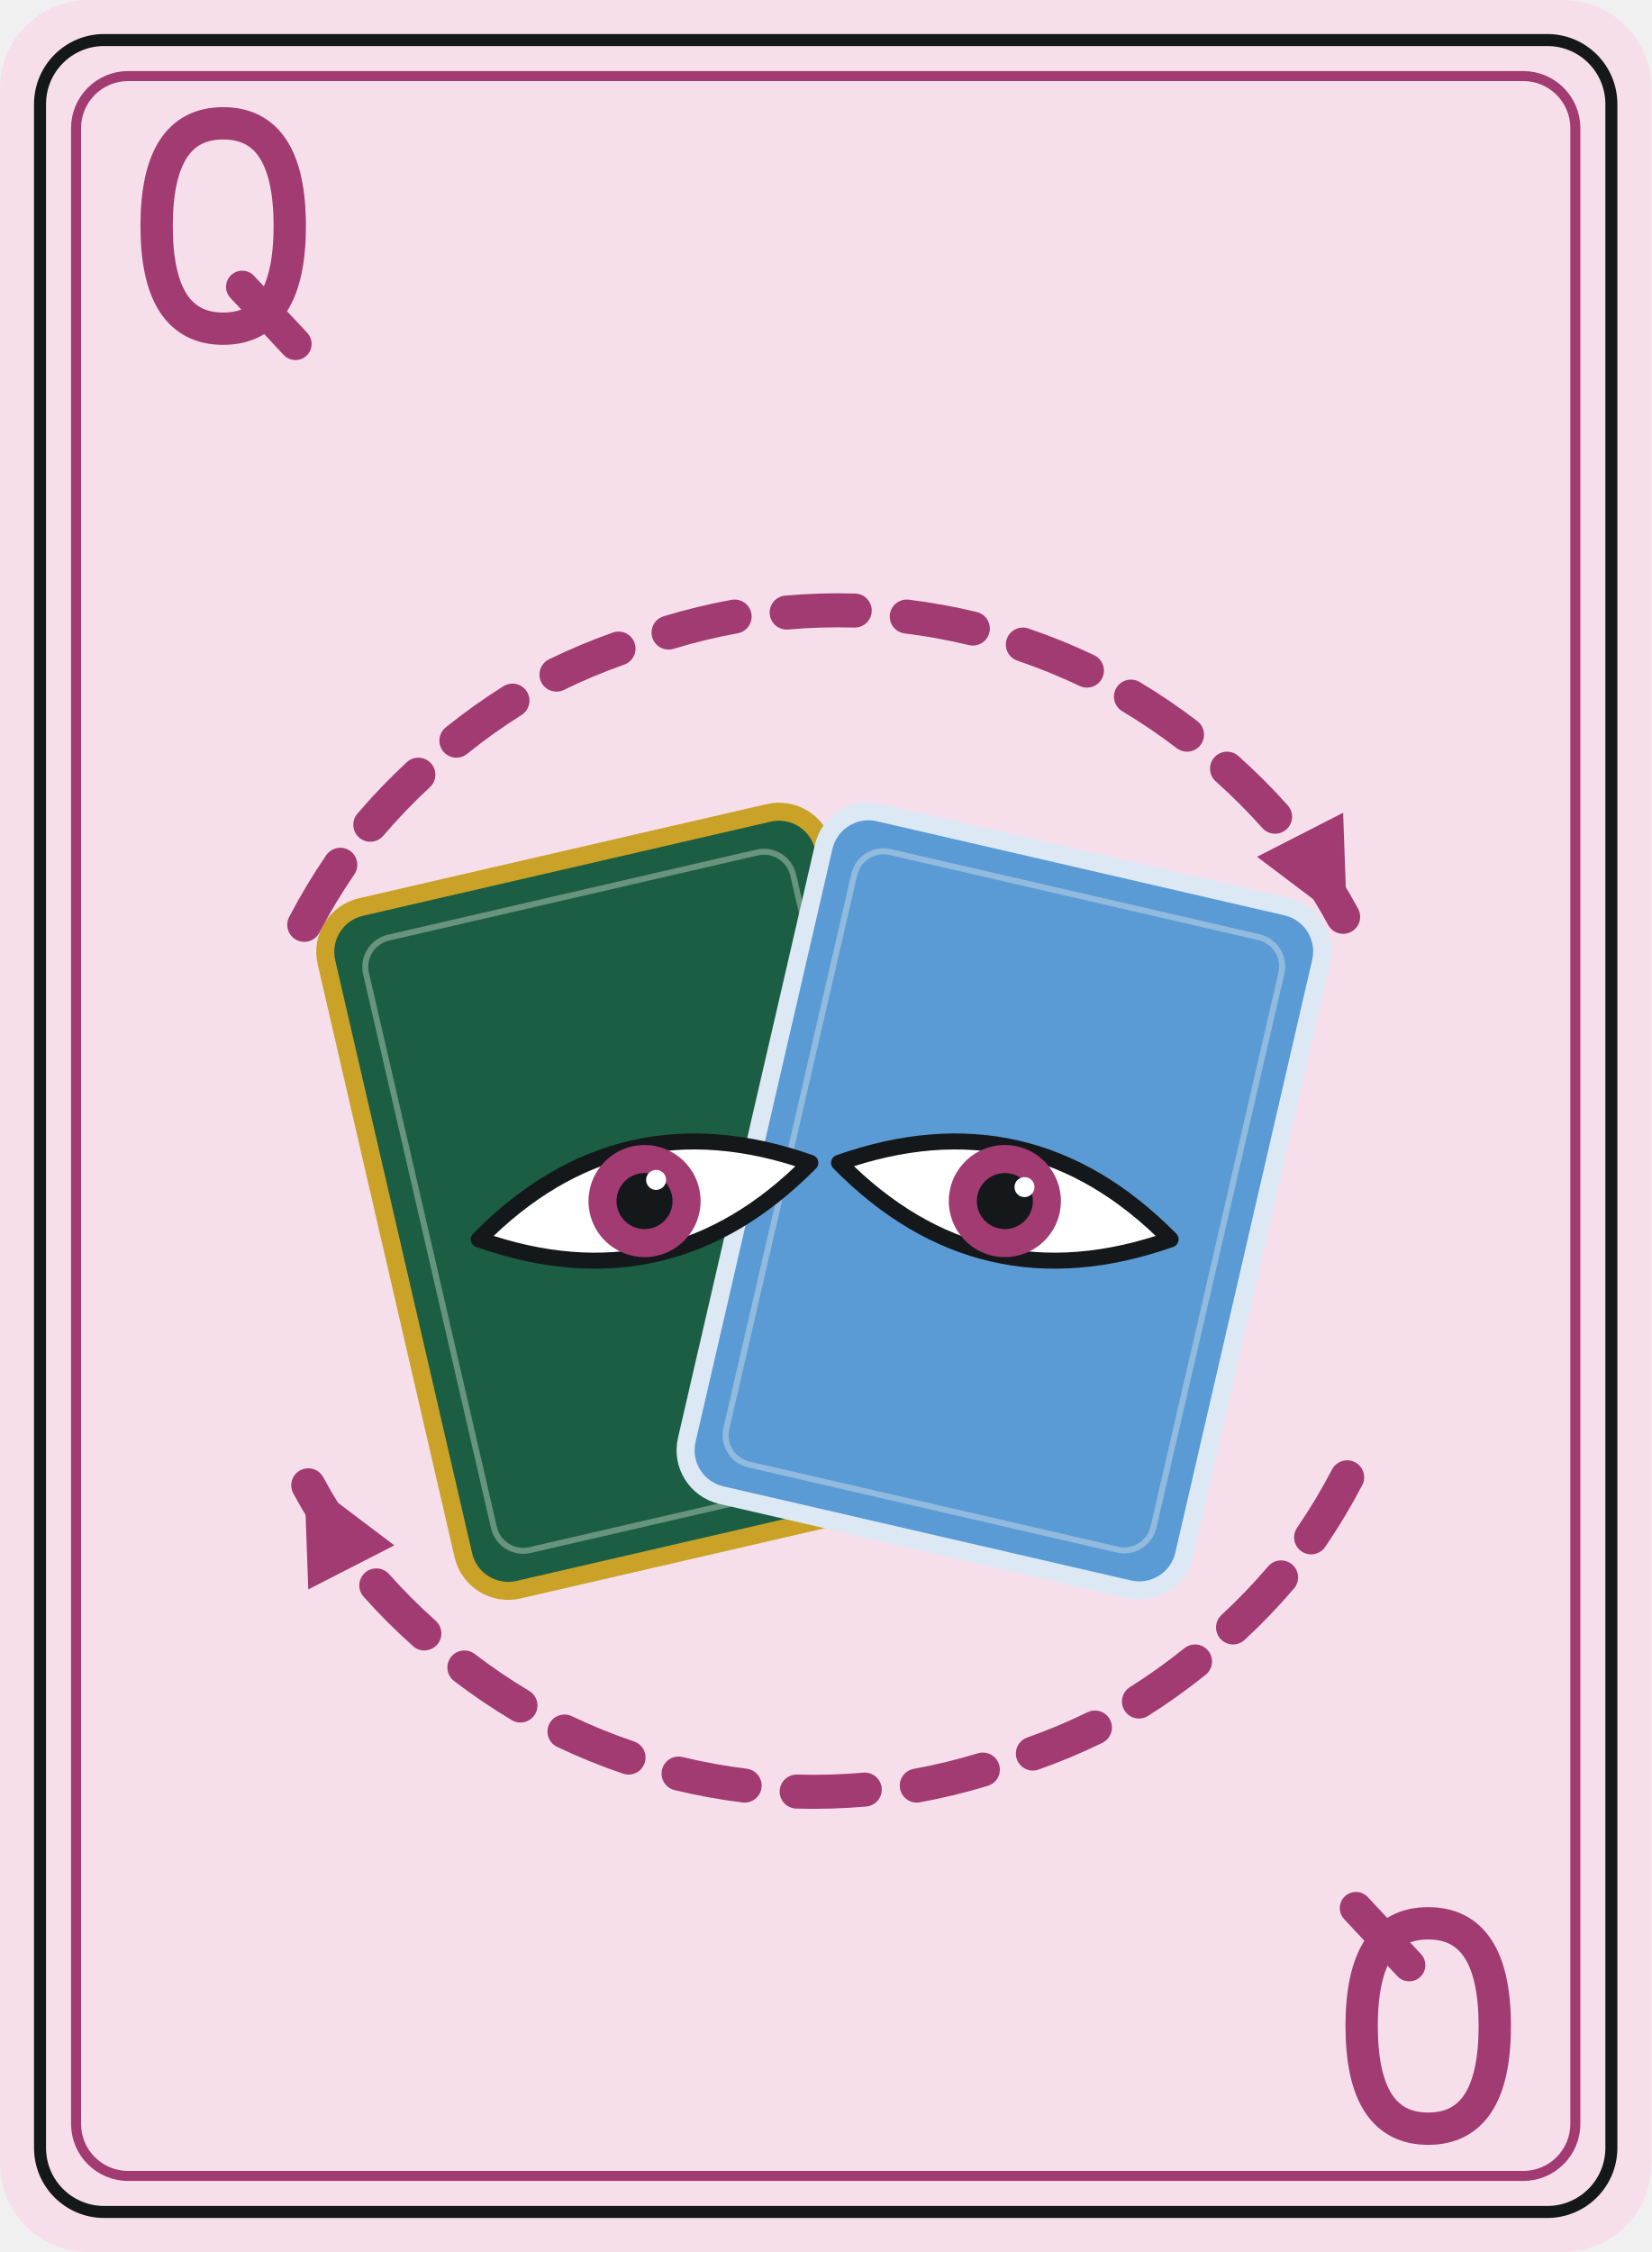
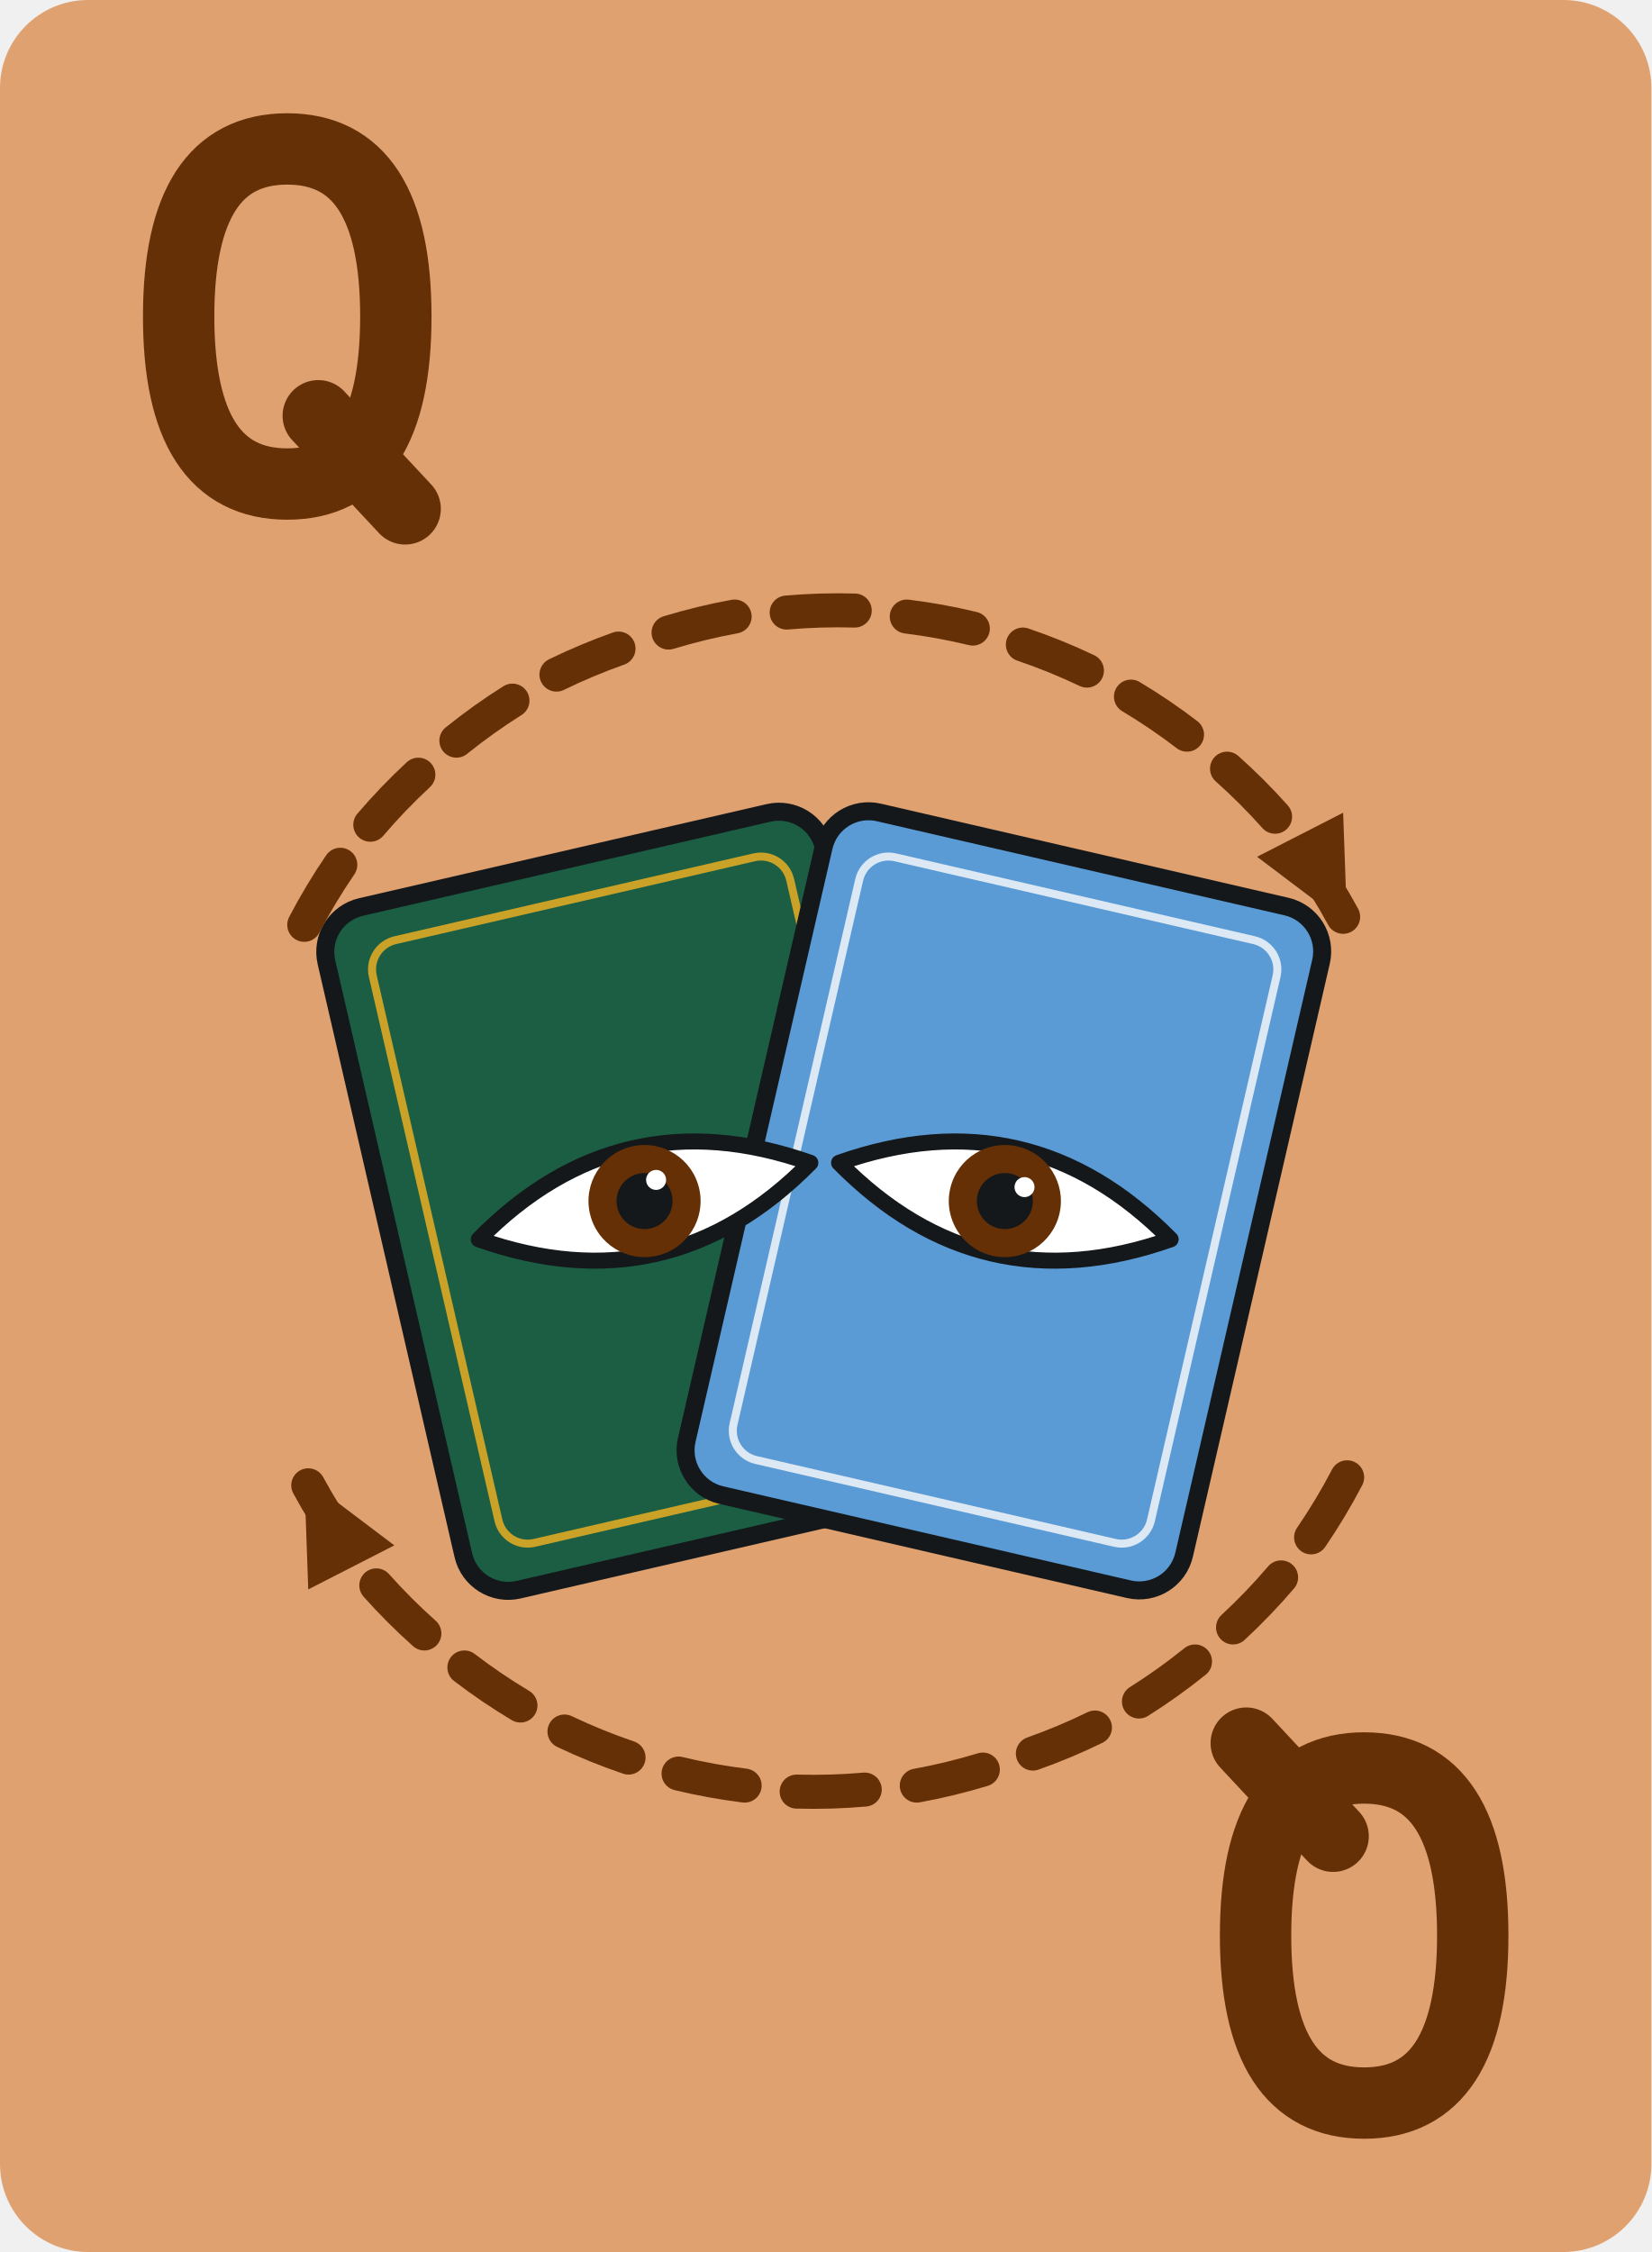
<svg xmlns="http://www.w3.org/2000/svg" viewBox="0 0 825 1125">
-   <rect width="825" height="1125" rx="44" fill="#F6DFEB" />
-   <rect x="20" y="20" width="785" height="1085" rx="32" fill="none" stroke="#14181B" stroke-width="6" />
-   <rect x="38" y="38" width="749" height="1049" rx="26" fill="none" stroke="#A23B72" stroke-width="5" />
-   <g transform="translate(64 54) scale(0.95)">
-     <path d="M50 8 Q15 8 15 62 Q15 116 50 116 Q85 116 85 62 Q85 8 50 8" fill="none" stroke="#A23B72" stroke-width="17" stroke-linecap="round" stroke-linejoin="round" />
-     <path d="M60 94 L88 124" fill="none" stroke="#A23B72" stroke-width="17" stroke-linecap="round" stroke-linejoin="round" />
+   <rect width="825" height="1125" rx="44" fill="#E0A170" />
+   <g transform="translate(66 62) scale(1.55)">
+     <path d="M50 8 Q15 8 15 62 Q15 116 50 116 Q85 116 85 62 Q85 8 50 8" fill="none" stroke="#663006" stroke-width="23" stroke-linecap="round" stroke-linejoin="round" />
+     <path d="M60 94 L88 124" fill="none" stroke="#663006" stroke-width="23" stroke-linecap="round" stroke-linejoin="round" />
  </g>
  <g transform="rotate(180 412.5 562.5)">
-     <g transform="translate(64 54) scale(0.95)">
-       <path d="M50 8 Q15 8 15 62 Q15 116 50 116 Q85 116 85 62 Q85 8 50 8" fill="none" stroke="#A23B72" stroke-width="17" stroke-linecap="round" stroke-linejoin="round" />
-       <path d="M60 94 L88 124" fill="none" stroke="#A23B72" stroke-width="17" stroke-linecap="round" stroke-linejoin="round" />
+     <g transform="translate(66 62) scale(1.55)">
+       <path d="M50 8 Q15 8 15 62 Q15 116 50 116 Q85 116 85 62 Q85 8 50 8" fill="none" stroke="#663006" stroke-width="23" stroke-linecap="round" stroke-linejoin="round" />
+       <path d="M60 94 L88 124" fill="none" stroke="#663006" stroke-width="23" stroke-linecap="round" stroke-linejoin="round" />
    </g>
  </g>
  <g transform="rotate(-13 322 600)">
-     <rect x="194" y="425" width="255" height="350" rx="23" fill="#1B5E43" stroke="#C9A227" stroke-width="9" />
-     <rect x="212" y="443" width="219" height="314" rx="15" fill="none" stroke="#F7F5EF" stroke-width="3" opacity="0.35" />
+     <rect x="194" y="425" width="255" height="350" rx="23" fill="#1B5E43" stroke="#14181B" stroke-width="9" />
+     <rect x="215" y="445" width="214" height="309" rx="15" fill="none" stroke="#C9A227" stroke-width="4" />
  </g>
  <g transform="rotate(13 502 600)">
-     <rect x="374" y="425" width="255" height="350" rx="23" fill="#5B9BD5" stroke="#DCE9F5" stroke-width="9" />
-     <rect x="392" y="443" width="219" height="314" rx="15" fill="none" stroke="#F7F5EF" stroke-width="3" opacity="0.35" />
+     <rect x="374" y="425" width="255" height="350" rx="23" fill="#5B9BD5" stroke="#14181B" stroke-width="9" />
+     <rect x="395" y="445" width="214" height="309" rx="15" fill="none" stroke="#DCE9F5" stroke-width="4" />
  </g>
  <g transform="rotate(-13 322 600)">
    <path d="M 237.0,600 Q 322,546.0 407.0,600 Q 322,654.0 237.0,600 Z" fill="#FFFFFF" stroke="#14181B" stroke-width="8" stroke-linejoin="round" />
-     <circle cx="322" cy="600" r="28" fill="#A23B72" />
+     <circle cx="322" cy="600" r="28" fill="#663006" />
    <circle cx="322" cy="600" r="14" fill="#14181B" />
    <circle cx="330" cy="591" r="5" fill="#FFFFFF" />
  </g>
  <g transform="rotate(13 502 600)">
    <path d="M 417.0,600 Q 502,546.0 587.0,600 Q 502,654.0 417.0,600 Z" fill="#FFFFFF" stroke="#14181B" stroke-width="8" stroke-linejoin="round" />
-     <circle cx="502" cy="600" r="28" fill="#A23B72" />
+     <circle cx="502" cy="600" r="28" fill="#663006" />
    <circle cx="502" cy="600" r="14" fill="#14181B" />
    <circle cx="510" cy="591" r="5" fill="#FFFFFF" />
  </g>
-   <path d="M 152,462 A 295 295 0 0 1 170,432" fill="none" stroke="#A23B72" stroke-width="17" stroke-linecap="round" />
-   <path d="M 185,412 A 295 295 0 0 1 209,387" fill="none" stroke="#A23B72" stroke-width="17" stroke-linecap="round" />
-   <path d="M 228,370 A 295 295 0 0 1 256,350" fill="none" stroke="#A23B72" stroke-width="17" stroke-linecap="round" />
-   <path d="M 278,337 A 295 295 0 0 1 309,324" fill="none" stroke="#A23B72" stroke-width="17" stroke-linecap="round" />
-   <path d="M 334,316 A 295 295 0 0 1 367,308" fill="none" stroke="#A23B72" stroke-width="17" stroke-linecap="round" />
-   <path d="M 393,306 A 295 295 0 0 1 427,305" fill="none" stroke="#A23B72" stroke-width="17" stroke-linecap="round" />
-   <path d="M 453,308 A 295 295 0 0 1 486,314" fill="none" stroke="#A23B72" stroke-width="17" stroke-linecap="round" />
-   <path d="M 511,322 A 295 295 0 0 1 543,335" fill="none" stroke="#A23B72" stroke-width="17" stroke-linecap="round" />
-   <path d="M 565,348 A 295 295 0 0 1 593,367" fill="none" stroke="#A23B72" stroke-width="17" stroke-linecap="round" />
-   <path d="M 613,384 A 295 295 0 0 1 637,408" fill="none" stroke="#A23B72" stroke-width="17" stroke-linecap="round" />
-   <path d="M 653,429 A 295 295 0 0 1 671,458" fill="none" stroke="#A23B72" stroke-width="17" stroke-linecap="round" />
-   <polygon points="673,462 628,428 671,406" fill="#A23B72" />
-   <path d="M 673,738 A 295 295 0 0 1 655,768" fill="none" stroke="#A23B72" stroke-width="17" stroke-linecap="round" />
-   <path d="M 640,788 A 295 295 0 0 1 616,813" fill="none" stroke="#A23B72" stroke-width="17" stroke-linecap="round" />
-   <path d="M 597,830 A 295 295 0 0 1 569,850" fill="none" stroke="#A23B72" stroke-width="17" stroke-linecap="round" />
-   <path d="M 547,863 A 295 295 0 0 1 516,876" fill="none" stroke="#A23B72" stroke-width="17" stroke-linecap="round" />
-   <path d="M 491,884 A 295 295 0 0 1 458,892" fill="none" stroke="#A23B72" stroke-width="17" stroke-linecap="round" />
-   <path d="M 432,894 A 295 295 0 0 1 398,895" fill="none" stroke="#A23B72" stroke-width="17" stroke-linecap="round" />
-   <path d="M 372,892 A 295 295 0 0 1 339,886" fill="none" stroke="#A23B72" stroke-width="17" stroke-linecap="round" />
-   <path d="M 314,878 A 295 295 0 0 1 282,865" fill="none" stroke="#A23B72" stroke-width="17" stroke-linecap="round" />
-   <path d="M 260,852 A 295 295 0 0 1 232,833" fill="none" stroke="#A23B72" stroke-width="17" stroke-linecap="round" />
-   <path d="M 212,816 A 295 295 0 0 1 188,792" fill="none" stroke="#A23B72" stroke-width="17" stroke-linecap="round" />
-   <path d="M 172,771 A 295 295 0 0 1 154,742" fill="none" stroke="#A23B72" stroke-width="17" stroke-linecap="round" />
-   <polygon points="152,738 197,772 154,794" fill="#A23B72" />
+   <path d="M 152,462 A 295 295 0 0 1 170,432" fill="none" stroke="#663006" stroke-width="17" stroke-linecap="round" />
+   <path d="M 185,412 A 295 295 0 0 1 209,387" fill="none" stroke="#663006" stroke-width="17" stroke-linecap="round" />
+   <path d="M 228,370 A 295 295 0 0 1 256,350" fill="none" stroke="#663006" stroke-width="17" stroke-linecap="round" />
+   <path d="M 278,337 A 295 295 0 0 1 309,324" fill="none" stroke="#663006" stroke-width="17" stroke-linecap="round" />
+   <path d="M 334,316 A 295 295 0 0 1 367,308" fill="none" stroke="#663006" stroke-width="17" stroke-linecap="round" />
+   <path d="M 393,306 A 295 295 0 0 1 427,305" fill="none" stroke="#663006" stroke-width="17" stroke-linecap="round" />
+   <path d="M 453,308 A 295 295 0 0 1 486,314" fill="none" stroke="#663006" stroke-width="17" stroke-linecap="round" />
+   <path d="M 511,322 A 295 295 0 0 1 543,335" fill="none" stroke="#663006" stroke-width="17" stroke-linecap="round" />
+   <path d="M 565,348 A 295 295 0 0 1 593,367" fill="none" stroke="#663006" stroke-width="17" stroke-linecap="round" />
+   <path d="M 613,384 A 295 295 0 0 1 637,408" fill="none" stroke="#663006" stroke-width="17" stroke-linecap="round" />
+   <path d="M 653,429 A 295 295 0 0 1 671,458" fill="none" stroke="#663006" stroke-width="17" stroke-linecap="round" />
+   <polygon points="673,462 628,428 671,406" fill="#663006" />
+   <path d="M 673,738 A 295 295 0 0 1 655,768" fill="none" stroke="#663006" stroke-width="17" stroke-linecap="round" />
+   <path d="M 640,788 A 295 295 0 0 1 616,813" fill="none" stroke="#663006" stroke-width="17" stroke-linecap="round" />
+   <path d="M 597,830 A 295 295 0 0 1 569,850" fill="none" stroke="#663006" stroke-width="17" stroke-linecap="round" />
+   <path d="M 547,863 A 295 295 0 0 1 516,876" fill="none" stroke="#663006" stroke-width="17" stroke-linecap="round" />
+   <path d="M 491,884 A 295 295 0 0 1 458,892" fill="none" stroke="#663006" stroke-width="17" stroke-linecap="round" />
+   <path d="M 432,894 A 295 295 0 0 1 398,895" fill="none" stroke="#663006" stroke-width="17" stroke-linecap="round" />
+   <path d="M 372,892 A 295 295 0 0 1 339,886" fill="none" stroke="#663006" stroke-width="17" stroke-linecap="round" />
+   <path d="M 314,878 A 295 295 0 0 1 282,865" fill="none" stroke="#663006" stroke-width="17" stroke-linecap="round" />
+   <path d="M 260,852 A 295 295 0 0 1 232,833" fill="none" stroke="#663006" stroke-width="17" stroke-linecap="round" />
+   <path d="M 212,816 A 295 295 0 0 1 188,792" fill="none" stroke="#663006" stroke-width="17" stroke-linecap="round" />
+   <path d="M 172,771 A 295 295 0 0 1 154,742" fill="none" stroke="#663006" stroke-width="17" stroke-linecap="round" />
+   <polygon points="152,738 197,772 154,794" fill="#663006" />
</svg>
